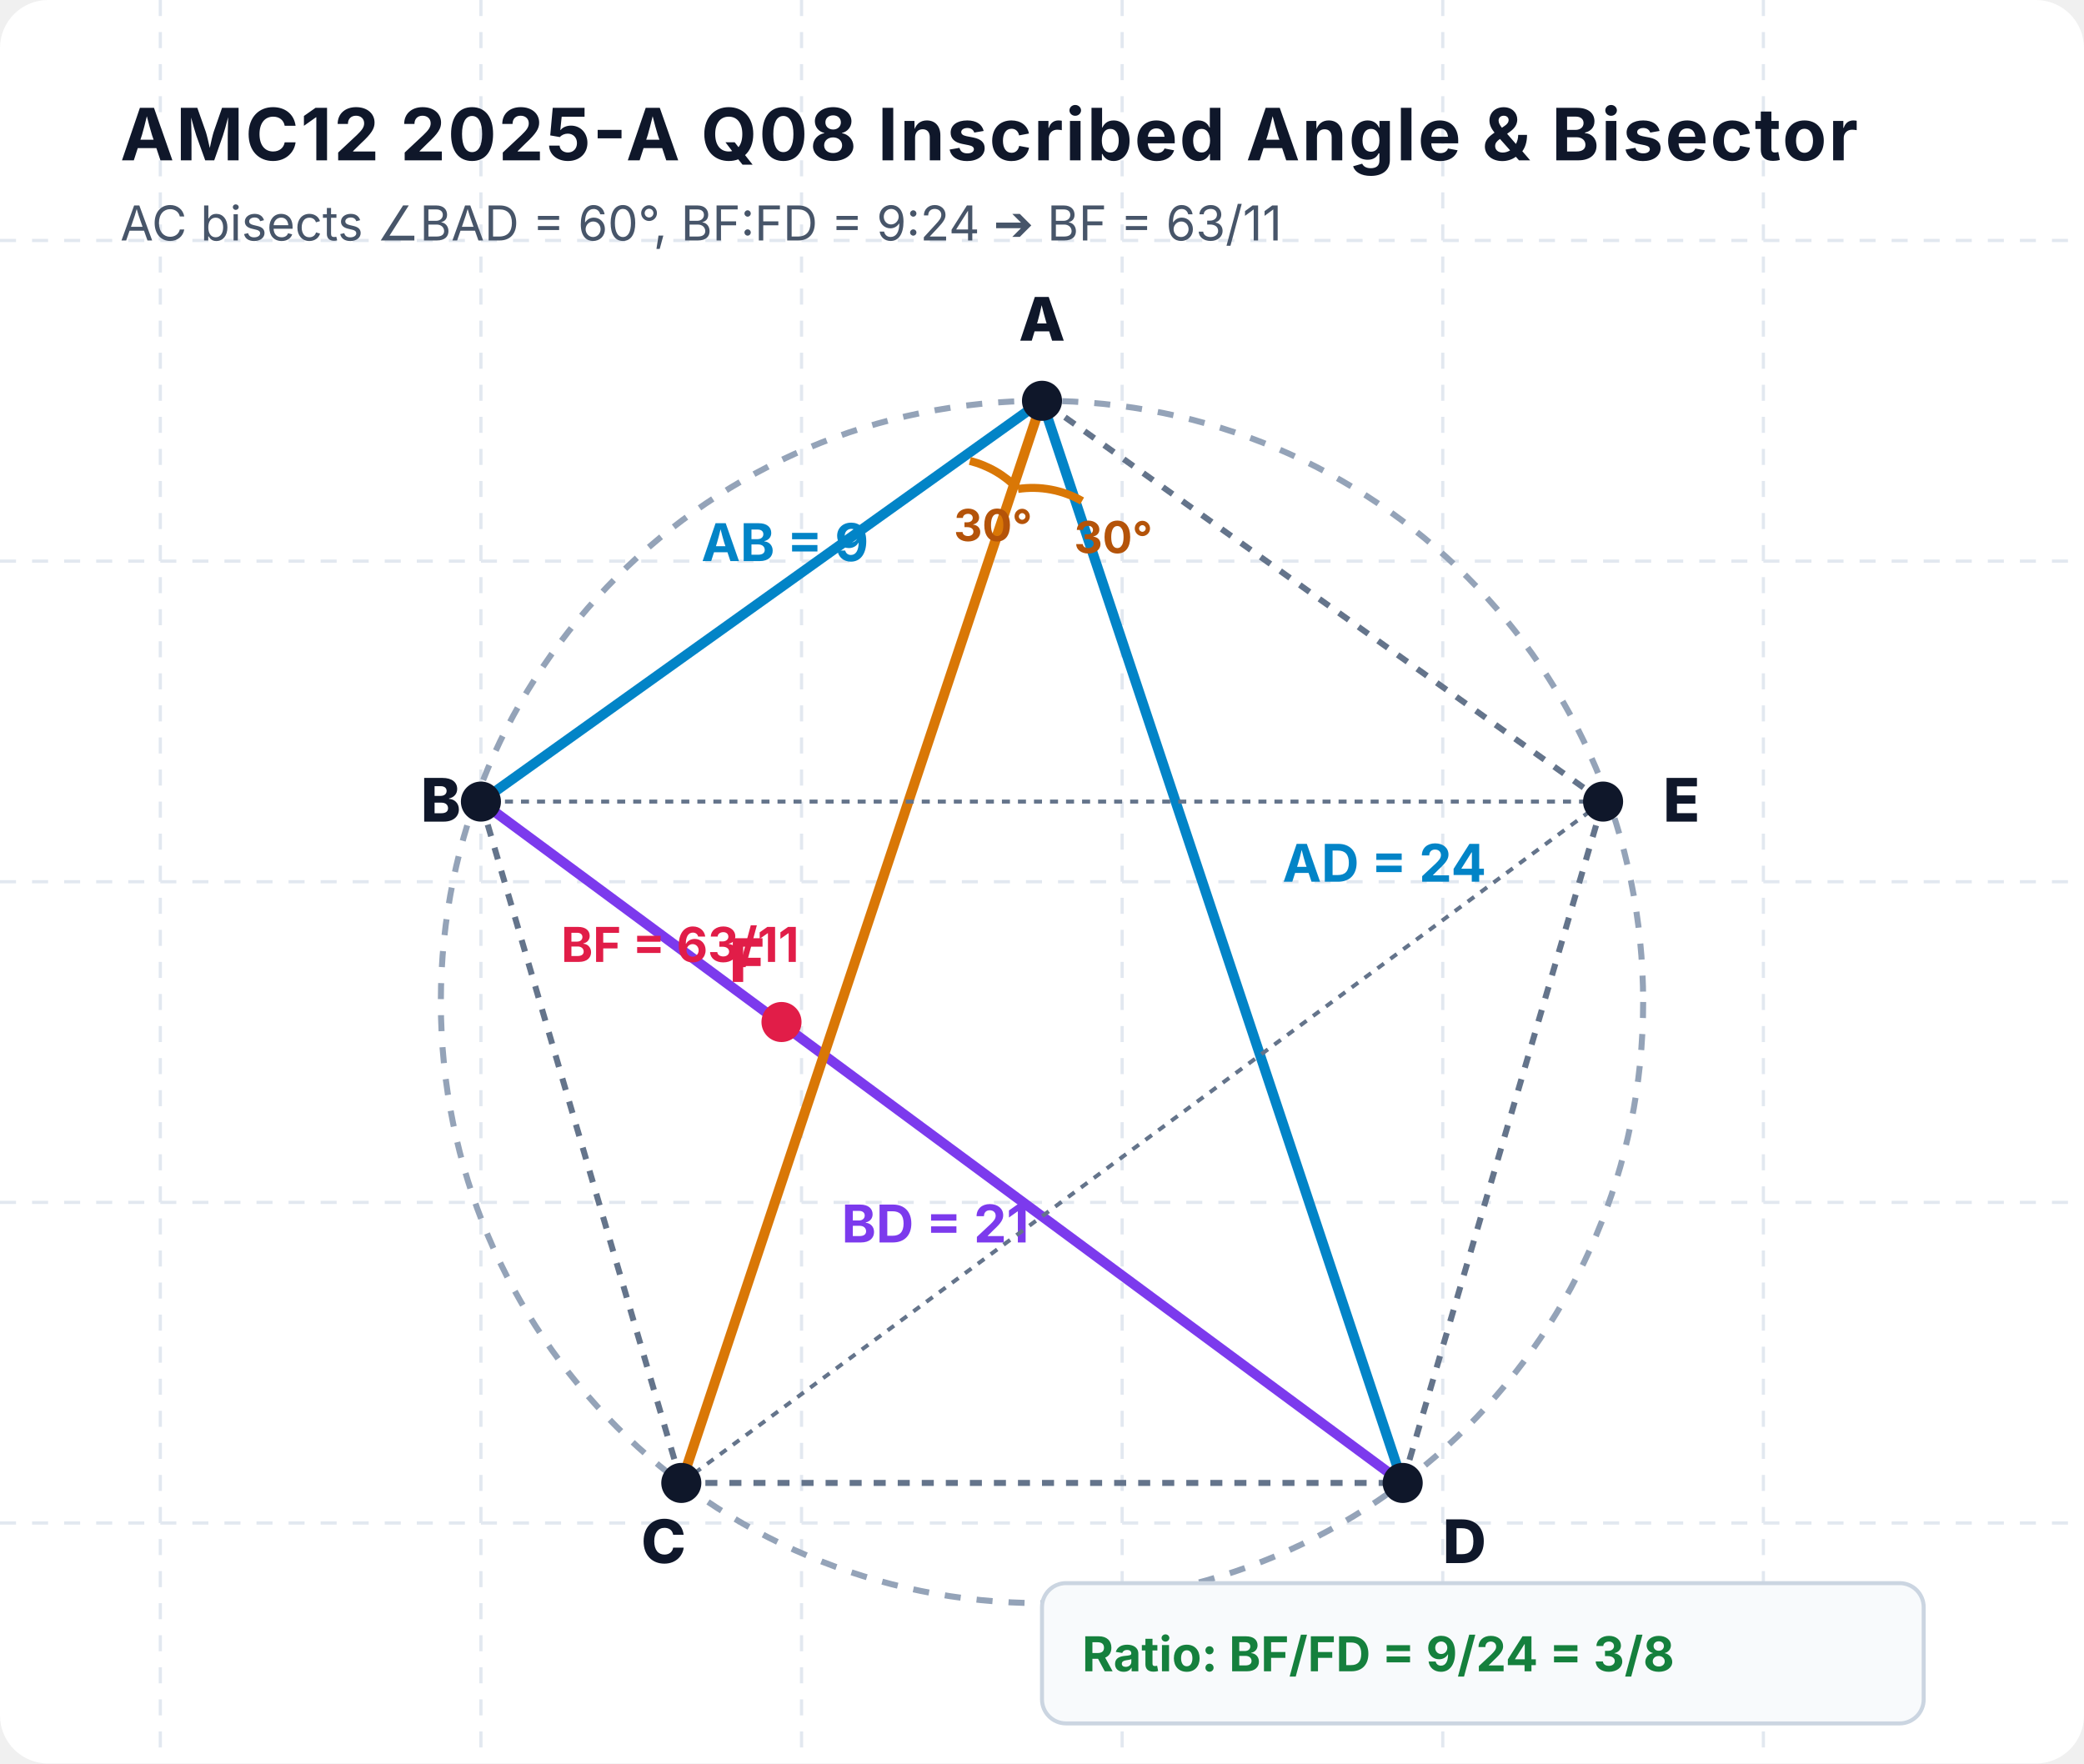
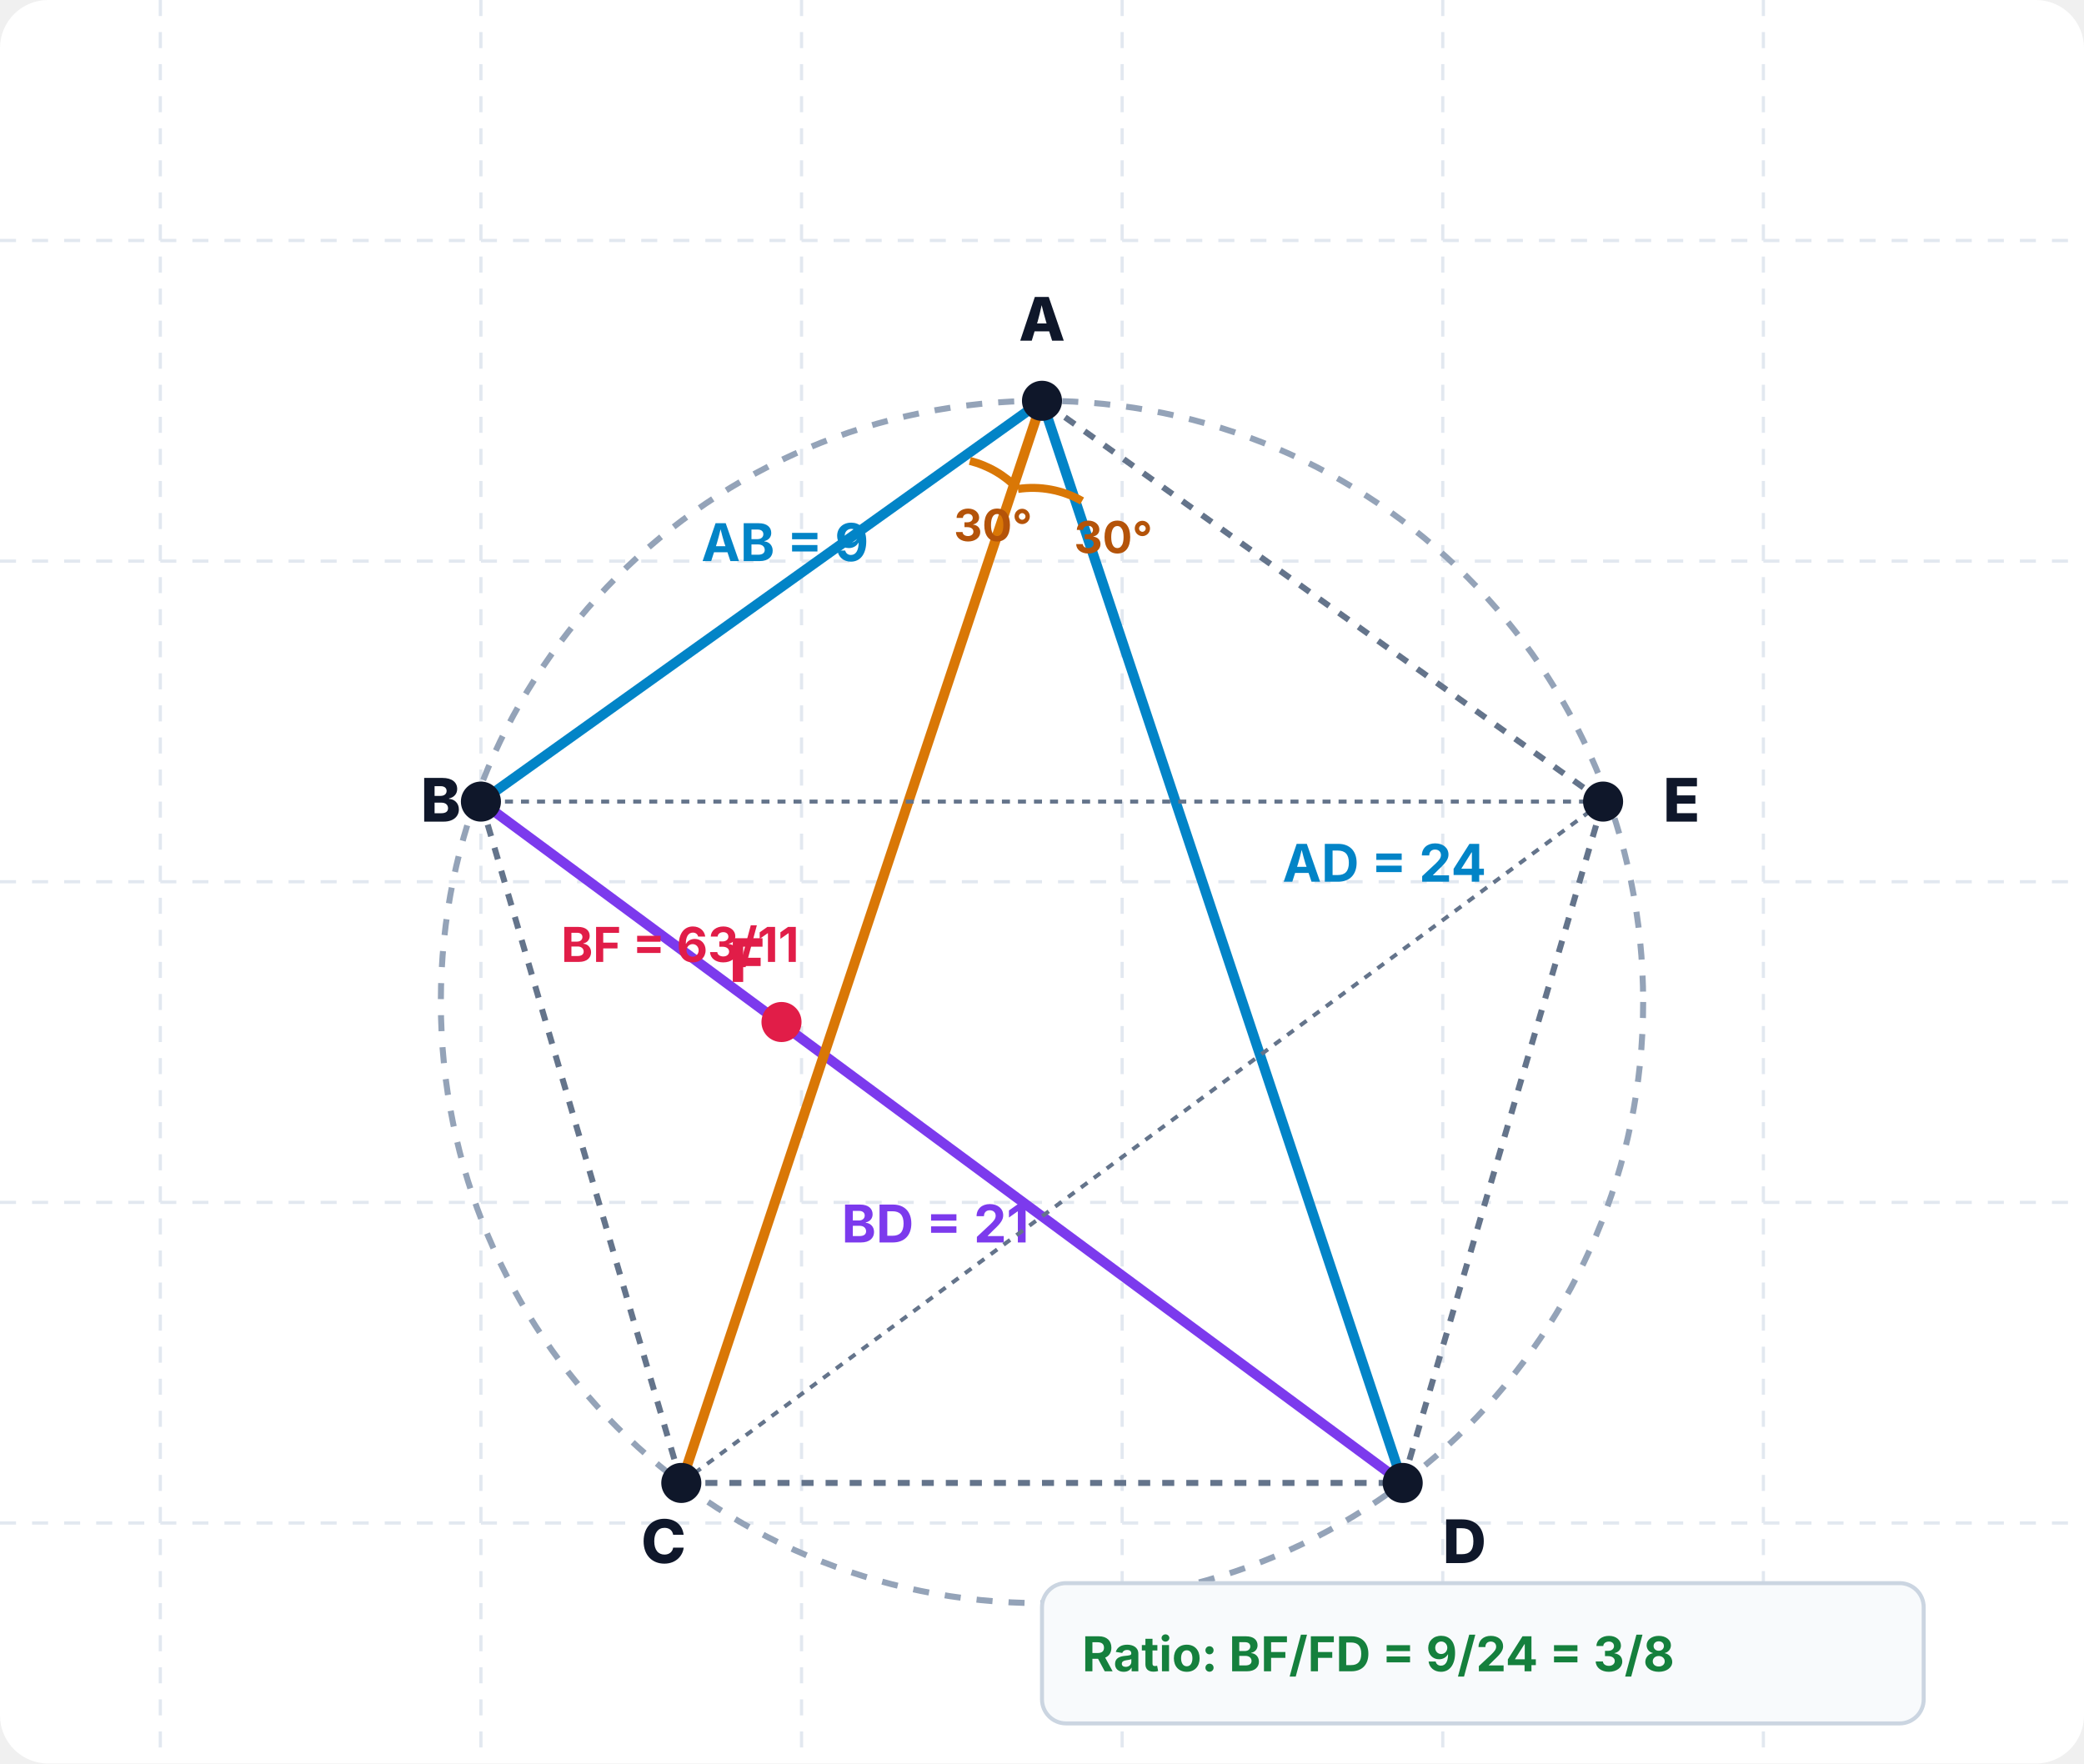
<svg xmlns="http://www.w3.org/2000/svg" viewBox="0 0 520 440" width="100%" height="100%" style="background-color: #ffffff; font-family: system-ui, -apple-system, sans-serif;">
  <rect width="520" height="440" fill="#ffffff" rx="12" />
  <g stroke="#e2e8f0" stroke-width="0.8" stroke-dasharray="4,4">
    <line x1="40" y1="0" x2="40" y2="440" />
    <line x1="120" y1="0" x2="120" y2="440" />
    <line x1="200" y1="0" x2="200" y2="440" />
    <line x1="280" y1="0" x2="280" y2="440" />
    <line x1="360" y1="0" x2="360" y2="440" />
    <line x1="440" y1="0" x2="440" y2="440" />
    <line x1="0" y1="60" x2="520" y2="60" />
    <line x1="0" y1="140" x2="520" y2="140" />
    <line x1="0" y1="220" x2="520" y2="220" />
    <line x1="0" y1="300" x2="520" y2="300" />
    <line x1="0" y1="380" x2="520" y2="380" />
  </g>
-   <text x="30" y="40" fill="#0f172a" font-size="18" font-weight="700" letter-spacing="0.5">AMC12 2025-A Q08 Inscribed Angle &amp; Bisector</text>
-   <text x="30" y="60" fill="#475569" font-size="12">AC bisects ∠BAD = 60°, BF:FD = 9:24 ➔ BF = 63/11</text>
  <g transform="translate(0, 10)">
    <circle cx="260" cy="240" r="150" fill="none" stroke="#94a3b8" stroke-width="1.5" stroke-dasharray="4,4" />
    <line x1="260" y1="90" x2="120" y2="190" stroke="#0284c7" stroke-width="2.5" />
    <text x="175" y="130" fill="#0284c7" font-size="13" font-weight="bold">AB = 9</text>
    <line x1="260" y1="90" x2="350" y2="360" stroke="#0284c7" stroke-width="2.5" />
    <text x="320" y="210" fill="#0284c7" font-size="13" font-weight="bold">AD = 24</text>
    <line x1="120" y1="190" x2="350" y2="360" stroke="#7c3aed" stroke-width="2.5" />
    <text x="210" y="300" fill="#7c3aed" font-size="13" font-weight="bold">BD = 21</text>
    <line x1="260" y1="90" x2="170" y2="360" stroke="#d97706" stroke-width="2.5" />
    <line x1="120" y1="190" x2="170" y2="360" stroke="#64748b" stroke-width="1.5" stroke-dasharray="3,3" />
    <line x1="170" y1="360" x2="350" y2="360" stroke="#64748b" stroke-width="1.5" stroke-dasharray="3,3" />
    <line x1="350" y1="360" x2="400" y2="190" stroke="#64748b" stroke-width="1.5" stroke-dasharray="3,3" />
    <line x1="400" y1="190" x2="260" y2="90" stroke="#64748b" stroke-width="1.5" stroke-dasharray="3,3" />
    <line x1="400" y1="190" x2="170" y2="360" stroke="#64748b" stroke-width="1" stroke-dasharray="2,2" />
    <line x1="400" y1="190" x2="120" y2="190" stroke="#64748b" stroke-width="1" stroke-dasharray="2,2" />
    <path d="M 242 105 A 25 25 0 0 1 254 112" fill="none" stroke="#d97706" stroke-width="2" />
    <text x="238" y="125" fill="#b45309" font-size="11" font-weight="bold">30°</text>
    <path d="M 254 112 A 25 25 0 0 1 270 115" fill="none" stroke="#d97706" stroke-width="2" />
    <text x="268" y="128" fill="#b45309" font-size="11" font-weight="bold">30°</text>
    <circle cx="195" cy="245" r="5" fill="#e11d48" />
    <text x="182" y="235" fill="#e11d48" font-size="15" font-weight="800">F</text>
    <text x="140" y="230" fill="#e11d48" font-size="12" font-weight="bold">BF = 63/11</text>
    <circle cx="260" cy="90" r="5" fill="#0f172a" />
    <text x="260" y="75" fill="#0f172a" font-size="15" font-weight="800" text-anchor="middle">A</text>
    <circle cx="120" cy="190" r="5" fill="#0f172a" />
    <text x="105" y="195" fill="#0f172a" font-size="15" font-weight="800">B</text>
    <circle cx="170" cy="360" r="5" fill="#0f172a" />
    <text x="160" y="380" fill="#0f172a" font-size="15" font-weight="800">C</text>
    <circle cx="350" cy="360" r="5" fill="#0f172a" />
    <text x="360" y="380" fill="#0f172a" font-size="15" font-weight="800">D</text>
    <circle cx="400" cy="190" r="5" fill="#0f172a" />
    <text x="415" y="195" fill="#0f172a" font-size="15" font-weight="800">E</text>
    <rect x="260" y="385" width="220" height="35" fill="#f8fafc" rx="6" stroke="#cbd5e1" stroke-width="1" />
    <text x="270" y="407" fill="#15803d" font-size="12" font-weight="bold">Ratio: BF/FD = 9/24 = 3/8</text>
  </g>
</svg>
